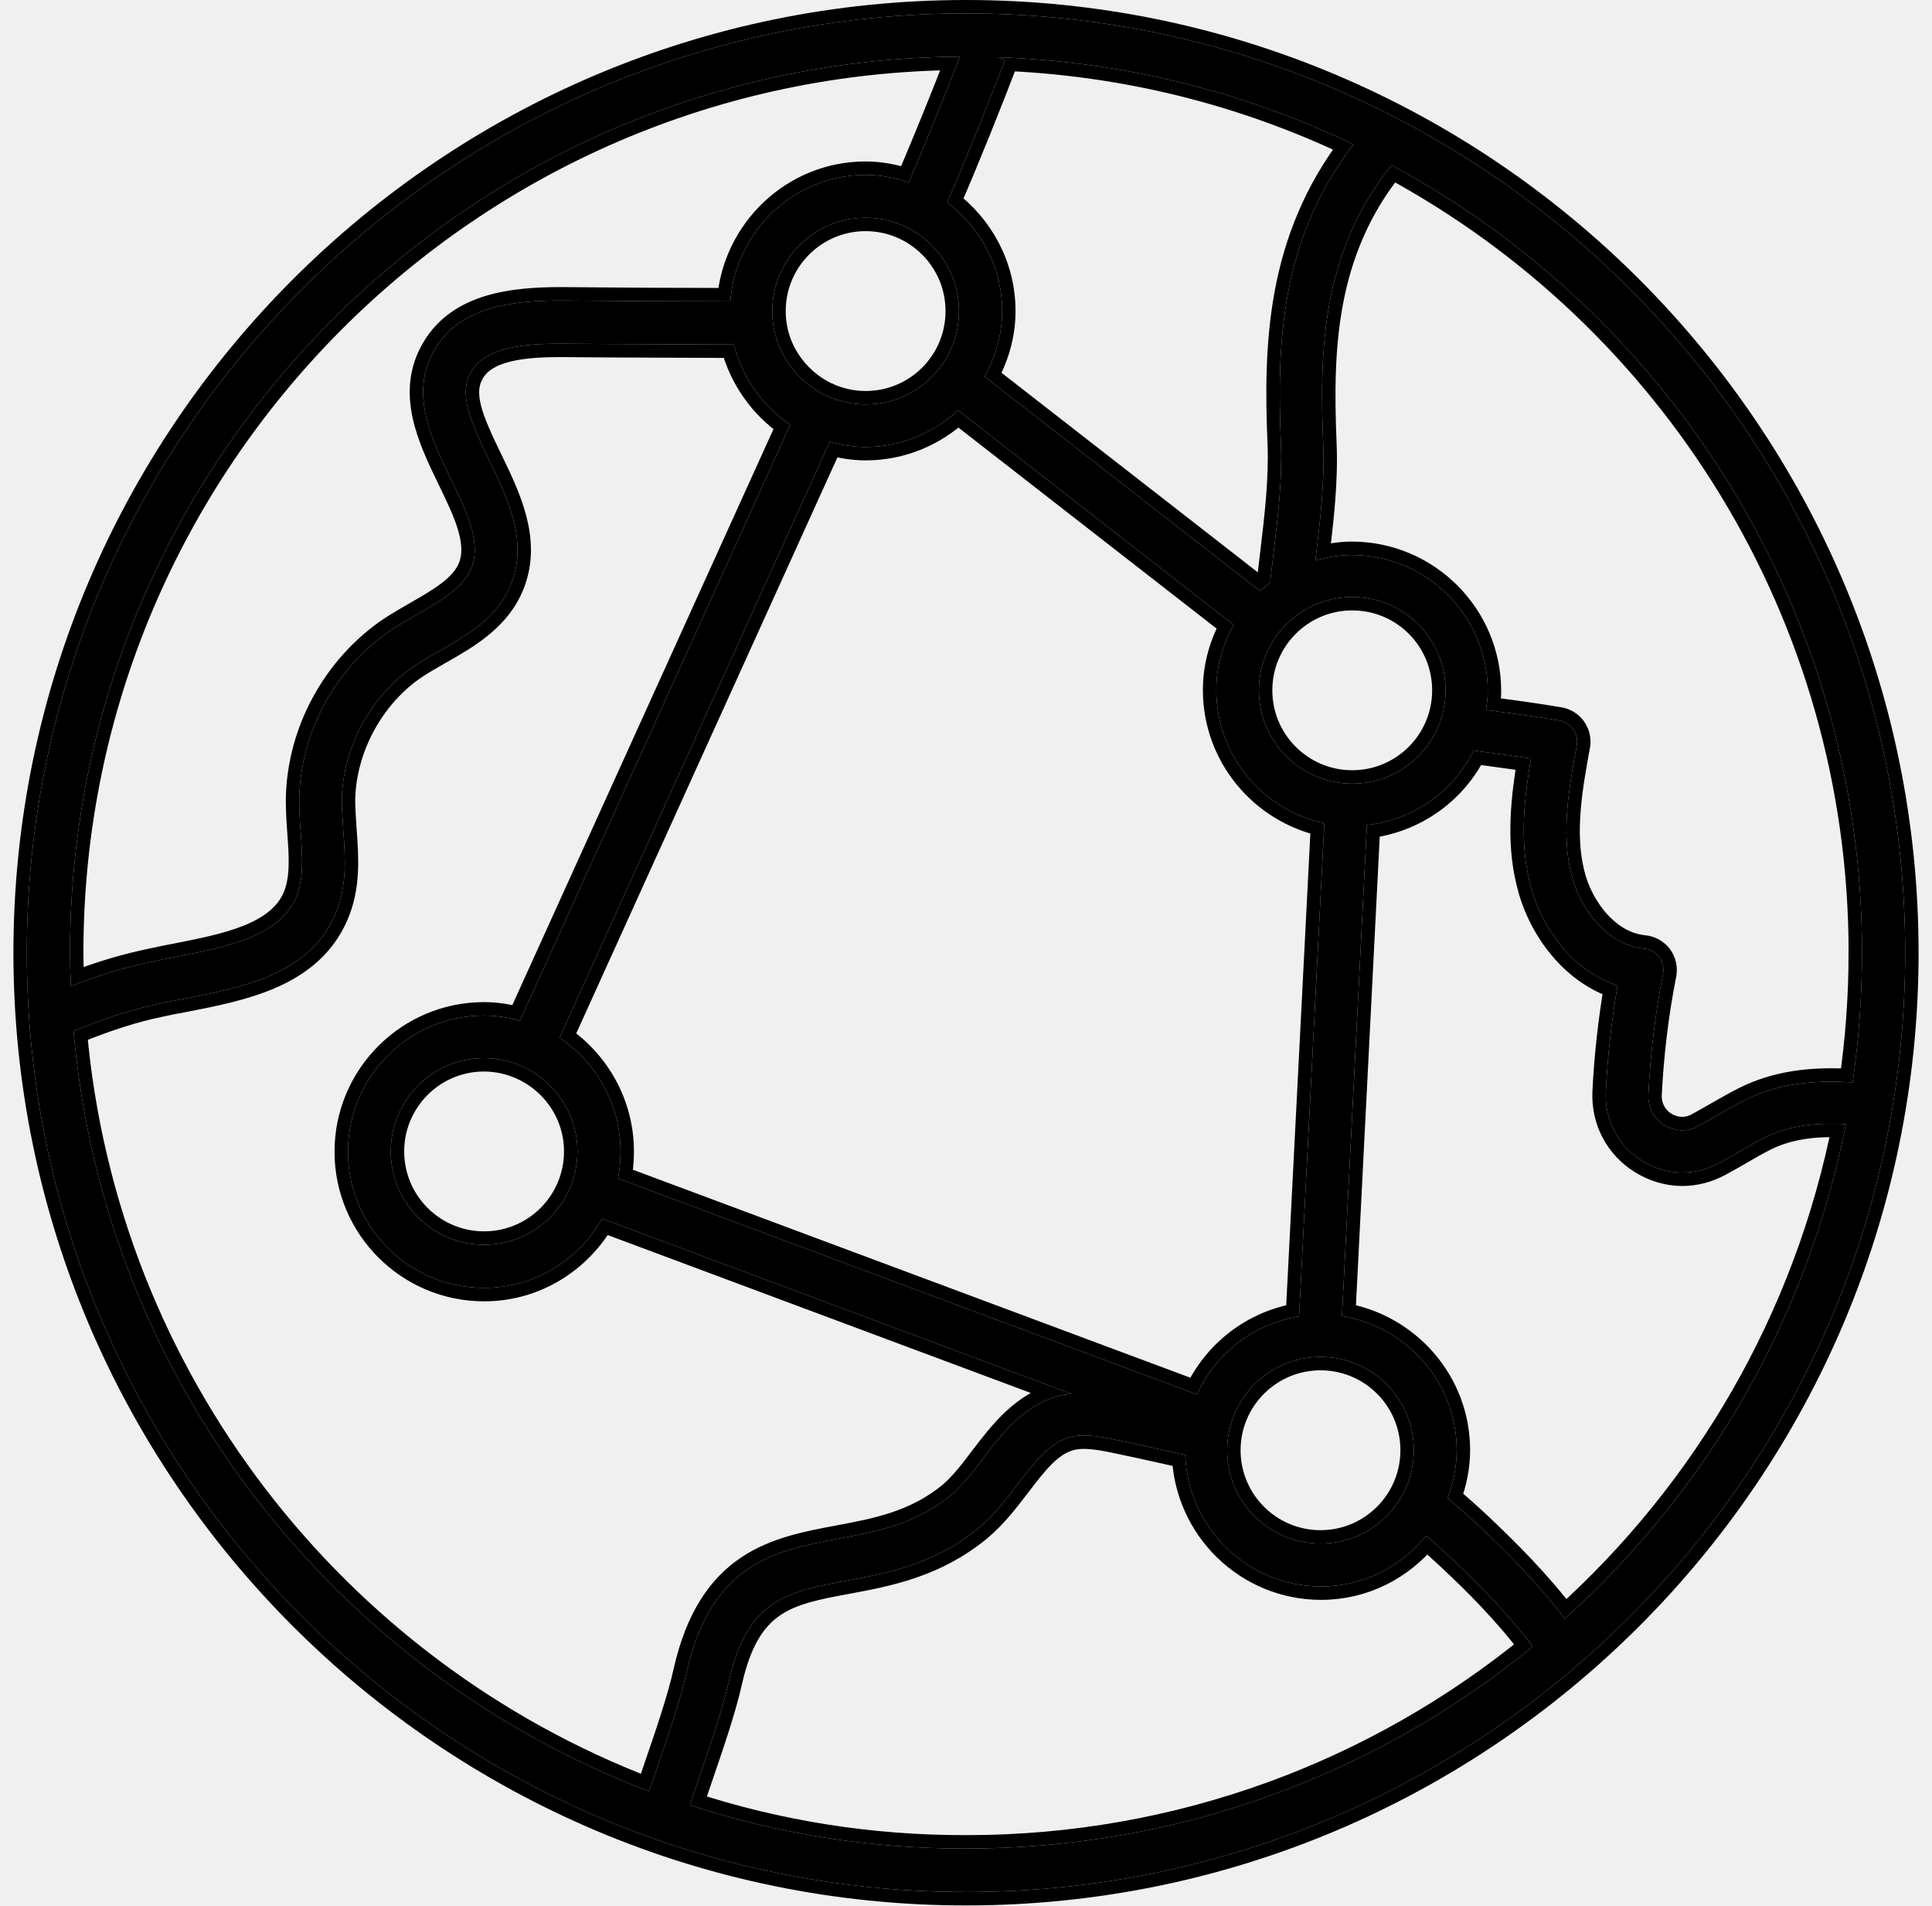
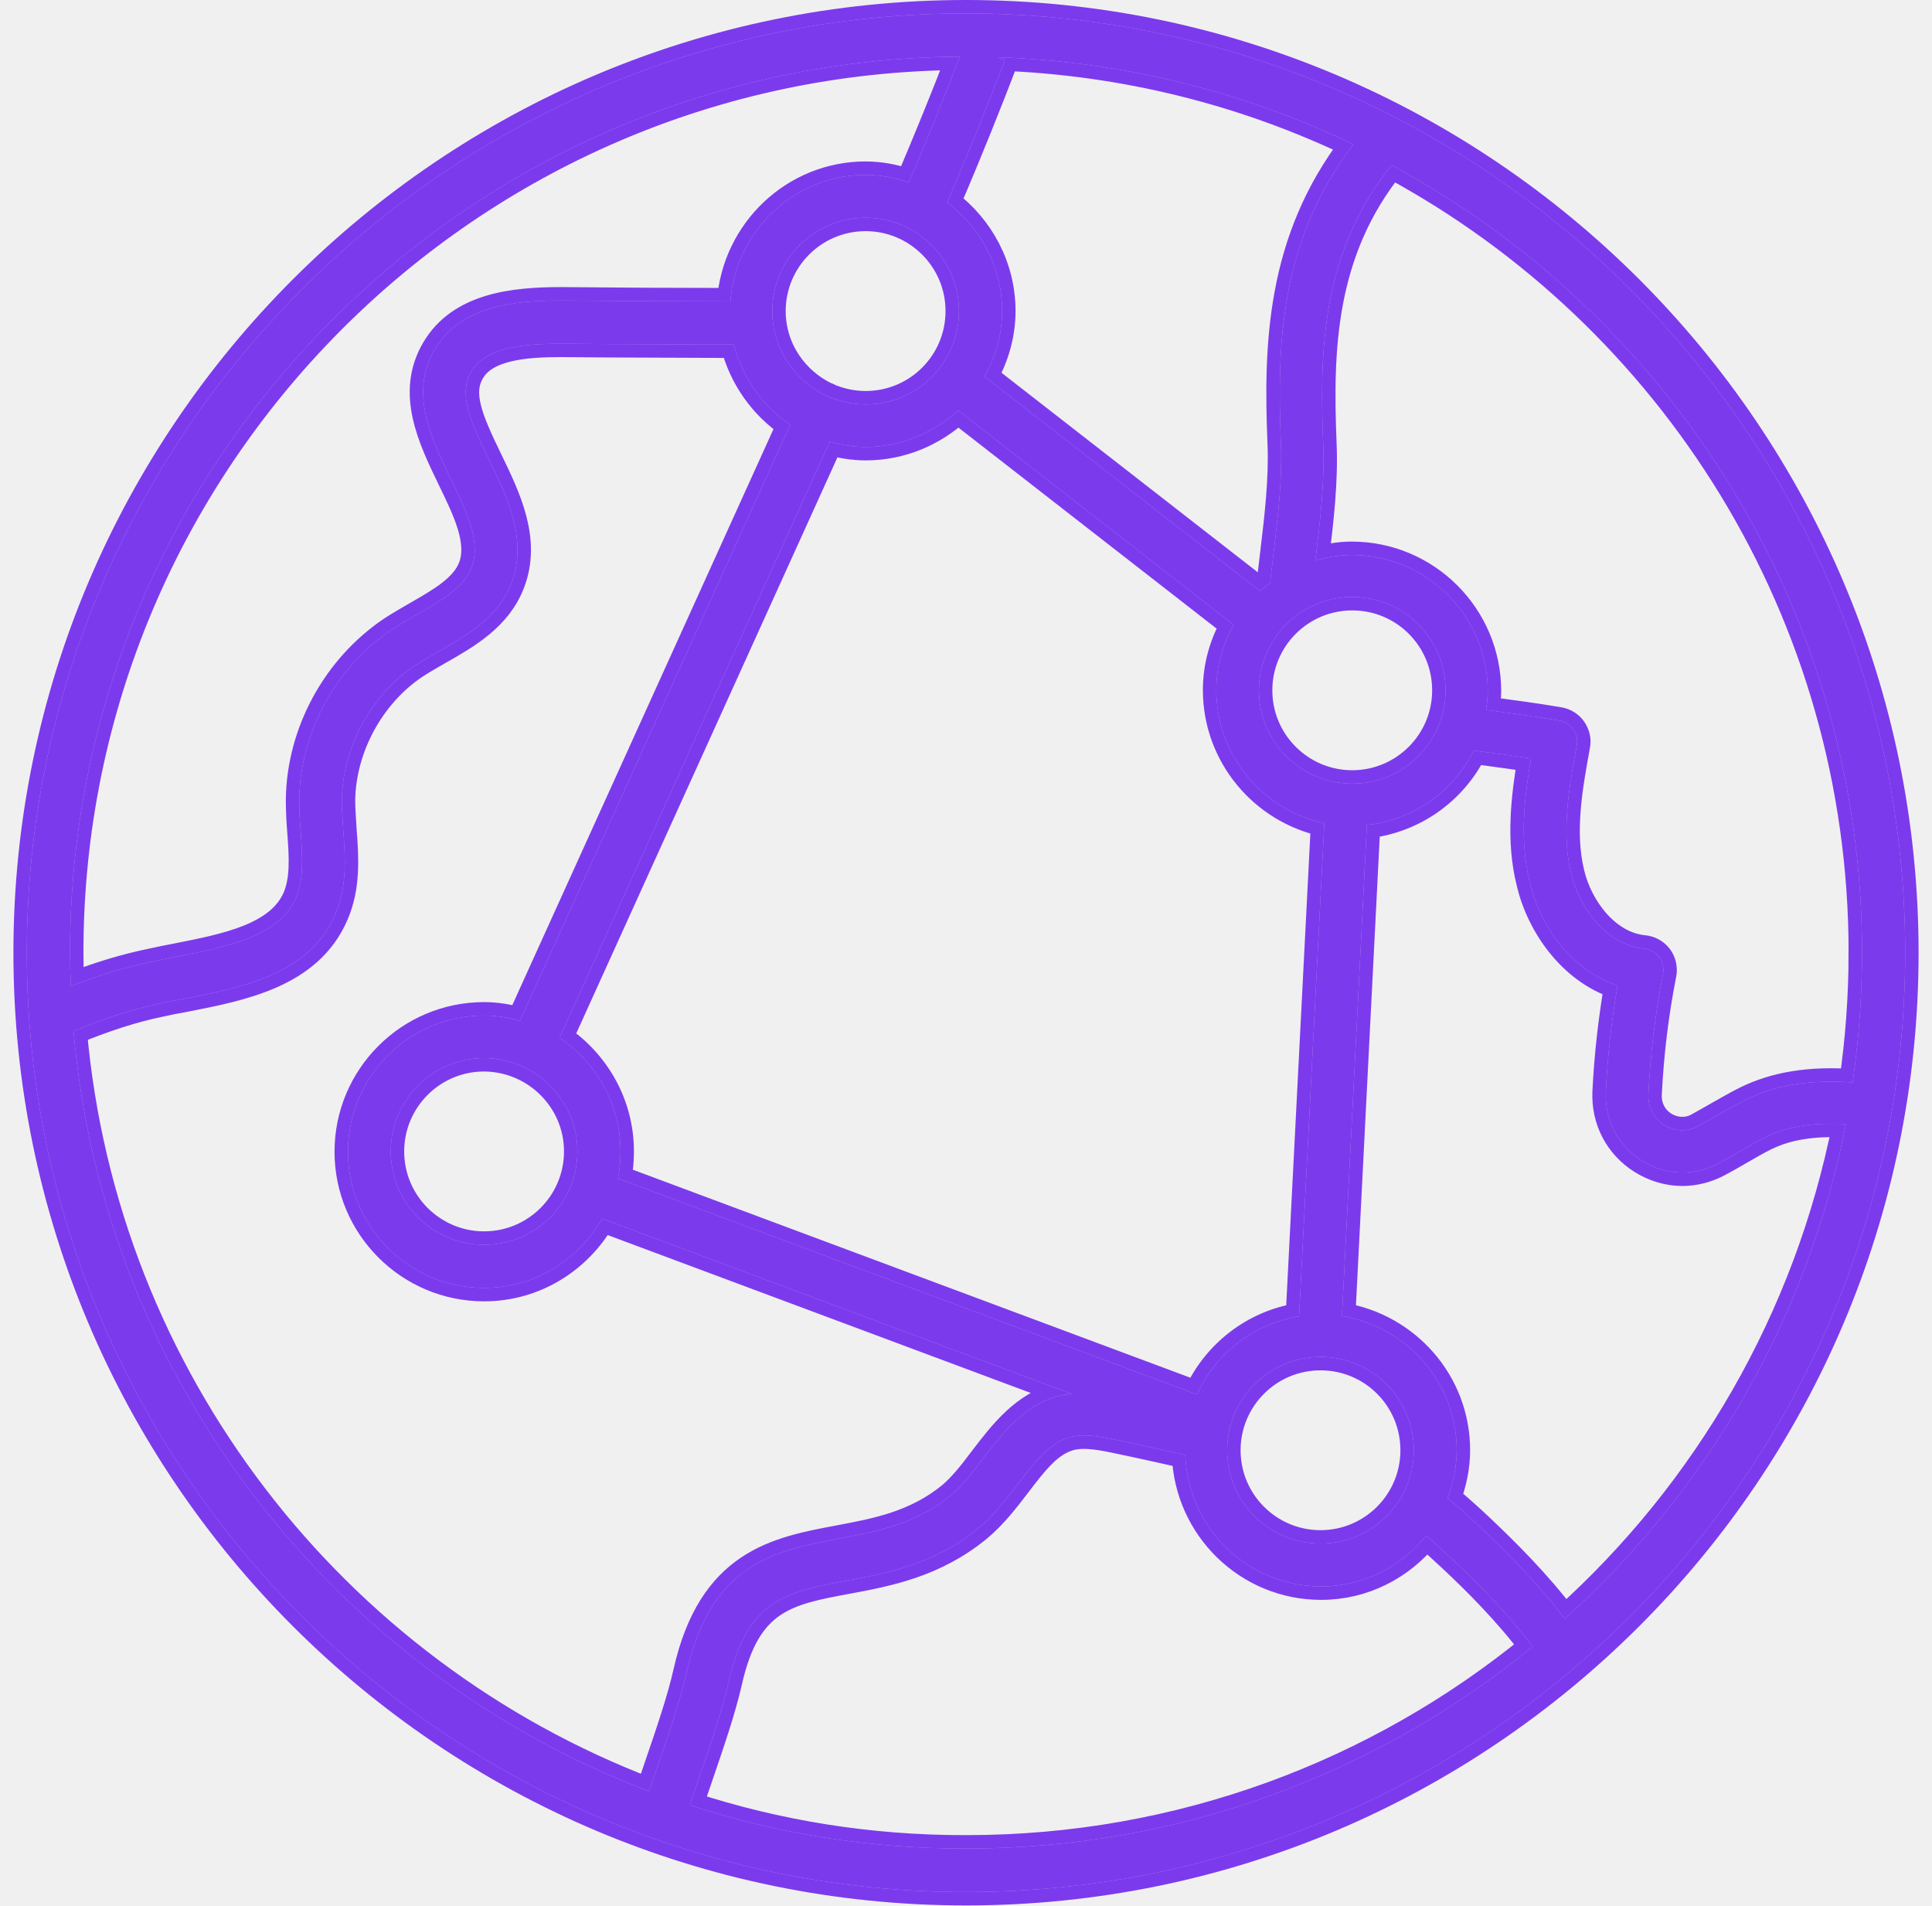
<svg xmlns="http://www.w3.org/2000/svg" width="72" height="71" viewBox="0 0 72 71" fill="none">
-   <mask id="path-1-outside-1_3195_716" maskUnits="userSpaceOnUse" x="0" y="-0.5" width="72" height="72" fill="black">
+   <mask id="path-1-outside-1_3195_716" maskUnits="userSpaceOnUse" x="0" y="-0.5" width="72" height="72" fill="#7c3aed">
    <rect fill="white" y="-0.5" width="72" height="72" />
    <path d="M36 0.5C16.707 0.5 1 16.206 1 35.5C1 54.794 16.695 70.5 36 70.5C55.305 70.5 71 54.805 71 35.5C71 16.195 55.294 0.5 36 0.5ZM69.391 35.5C69.391 37.141 69.271 38.748 69.041 40.334C67.466 40.225 66.176 40.422 65.049 40.98C64.721 41.144 64.382 41.341 64.032 41.538C63.78 41.68 63.54 41.822 63.277 41.964C62.884 42.183 62.413 42.161 62.02 41.92C61.637 41.68 61.418 41.264 61.429 40.805C61.505 39.252 61.691 37.731 61.976 36.299C62.02 36.08 61.965 35.839 61.834 35.664C61.702 35.489 61.495 35.369 61.265 35.347C59.887 35.215 58.858 33.837 58.552 32.547C58.169 30.994 58.487 29.287 58.76 27.778C58.804 27.57 58.749 27.352 58.629 27.177C58.508 27.001 58.312 26.882 58.104 26.848C57.207 26.695 56.299 26.575 55.38 26.455C55.413 26.225 55.445 25.995 55.445 25.755C55.445 22.954 53.17 20.68 50.37 20.68C49.9 20.68 49.451 20.767 49.014 20.887L49.025 20.833C49.201 19.4 49.375 17.923 49.31 16.501C49.168 13.023 49.266 9.381 51.858 6.155C62.304 11.788 69.392 22.835 69.392 35.5L69.391 35.5ZM49.211 57.517C47.297 57.517 45.733 55.964 45.733 54.039C45.733 52.125 47.286 50.561 49.211 50.561C51.136 50.561 52.689 52.114 52.689 54.039C52.69 55.953 51.136 57.517 49.211 57.517ZM48.413 49.051C46.707 49.325 45.296 50.441 44.607 51.961L23.027 43.911C23.093 43.583 23.125 43.255 23.125 42.905C23.125 41.144 22.218 39.59 20.851 38.672L30.924 16.458C31.35 16.578 31.799 16.655 32.258 16.655C33.593 16.655 34.796 16.13 35.703 15.288L45.974 23.283C45.569 24.005 45.328 24.825 45.328 25.711C45.328 28.15 47.056 30.184 49.353 30.676L48.413 49.051ZM21.519 42.904C21.519 44.818 19.966 46.382 18.041 46.382C16.127 46.382 14.563 44.829 14.563 42.904C14.563 40.99 16.116 39.426 18.041 39.426C19.955 39.438 21.519 40.99 21.519 42.904ZM28.781 11.591C28.781 9.677 30.334 8.113 32.259 8.113C34.173 8.113 35.737 9.666 35.737 11.591C35.737 13.516 34.184 15.069 32.259 15.069C31.756 15.069 31.286 14.96 30.859 14.774C30.848 14.763 30.838 14.752 30.826 14.752H30.805C29.613 14.183 28.781 12.991 28.781 11.591L28.781 11.591ZM37.181 2.131C41.917 2.295 46.401 3.443 50.438 5.379C47.692 8.966 47.583 12.849 47.736 16.535C47.791 17.826 47.627 19.236 47.463 20.604L47.342 21.621C47.342 21.642 47.353 21.675 47.353 21.697C47.222 21.806 47.08 21.905 46.96 22.025L36.69 14.03C37.094 13.308 37.346 12.477 37.346 11.591C37.346 9.94 36.537 8.474 35.3 7.544C36.11 5.663 36.81 3.902 37.455 2.229C37.346 2.207 37.269 2.163 37.182 2.13L37.181 2.131ZM50.394 29.2C48.48 29.2 46.916 27.647 46.916 25.723C46.916 23.808 48.469 22.245 50.394 22.245C52.319 22.245 53.872 23.798 53.872 25.723C53.872 27.647 52.308 29.2 50.394 29.2ZM35.771 2.109C35.202 3.596 34.568 5.149 33.868 6.8C33.354 6.625 32.818 6.516 32.26 6.516C29.591 6.516 27.415 8.605 27.218 11.23C25.119 11.23 23.018 11.219 20.919 11.197C19.114 11.197 17.145 11.416 16.205 13.013C15.242 14.642 16.073 16.338 16.795 17.836C17.386 19.05 17.944 20.199 17.572 21.151C17.277 21.894 16.445 22.376 15.57 22.879C15.231 23.076 14.903 23.261 14.586 23.469C12.508 24.869 11.184 27.287 11.152 29.791C11.152 30.196 11.173 30.611 11.207 31.027C11.272 31.913 11.327 32.755 11.031 33.455C10.397 34.898 8.45 35.281 6.558 35.653C6.252 35.708 5.946 35.774 5.65 35.839C4.688 36.036 3.692 36.331 2.643 36.747C2.62 36.32 2.609 35.916 2.609 35.5C2.609 17.169 17.462 2.24 35.771 2.109L35.771 2.109ZM2.741 38.421C3.889 37.95 4.95 37.601 5.967 37.393C6.252 37.327 6.547 37.272 6.853 37.217C9.04 36.791 11.523 36.309 12.485 34.089C12.944 33.039 12.868 31.956 12.791 30.918C12.77 30.546 12.737 30.174 12.737 29.813C12.769 27.855 13.83 25.898 15.46 24.804C15.745 24.618 16.051 24.443 16.357 24.268C17.396 23.677 18.567 23.01 19.058 21.731C19.682 20.123 18.905 18.537 18.227 17.137C17.494 15.627 17.078 14.654 17.571 13.834C18.107 12.926 19.561 12.806 20.907 12.806C23.05 12.827 25.195 12.827 27.349 12.838C27.666 14.074 28.421 15.135 29.449 15.824L19.376 38.037C18.95 37.917 18.501 37.84 18.042 37.84C15.242 37.84 12.967 40.115 12.967 42.915C12.967 45.715 15.242 47.99 18.042 47.99C19.934 47.99 21.563 46.941 22.439 45.409L39.938 51.939C39.785 51.961 39.643 51.972 39.49 52.005C38.166 52.343 37.357 53.404 36.635 54.345C36.242 54.87 35.859 55.362 35.432 55.723C34.12 56.795 32.665 57.069 31.265 57.331C28.925 57.768 26.507 58.228 25.589 62.307C25.37 63.292 24.943 64.549 24.484 65.884C24.386 66.168 24.287 66.453 24.189 66.748C12.464 62.285 3.878 51.403 2.741 38.42L2.741 38.421ZM25.709 67.262C25.807 66.967 25.905 66.671 26.004 66.387C26.474 65.008 26.923 63.718 27.163 62.646C27.852 59.594 29.329 59.31 31.571 58.895C33.102 58.61 34.83 58.282 36.459 56.948C37.039 56.466 37.488 55.876 37.925 55.307C38.56 54.476 39.107 53.754 39.894 53.546C40.452 53.404 41.152 53.557 41.764 53.688C42.563 53.853 43.361 54.038 44.171 54.214C44.269 56.926 46.489 59.114 49.235 59.114C50.821 59.114 52.221 58.37 53.15 57.221C53.456 57.483 53.752 57.757 54.047 58.03C55.009 58.927 56.169 60.087 57.12 61.355C51.367 66.058 44.017 68.88 36.023 68.88C32.413 68.891 28.947 68.323 25.709 67.262L25.709 67.262ZM58.312 60.317C57.306 58.982 56.103 57.79 55.118 56.86C54.746 56.511 54.353 56.16 53.948 55.821C54.156 55.263 54.287 54.662 54.287 54.038C54.287 51.511 52.428 49.433 50.011 49.04L50.94 30.742C52.69 30.545 54.167 29.484 54.922 27.964C55.633 28.062 56.354 28.161 57.055 28.259C56.814 29.681 56.617 31.321 57.011 32.885C57.372 34.438 58.531 36.156 60.281 36.724C60.063 38.004 59.909 39.338 59.844 40.694C59.8 41.734 60.292 42.685 61.178 43.243C61.648 43.538 62.173 43.692 62.698 43.692C63.157 43.692 63.628 43.571 64.054 43.342C64.317 43.2 64.59 43.047 64.853 42.893C65.17 42.707 65.476 42.532 65.782 42.379C66.603 41.974 67.576 41.821 68.79 41.887C67.358 49.15 63.596 55.57 58.312 60.318L58.312 60.317Z" />
  </mask>
-   <path d="M36 0.5C16.707 0.5 1 16.206 1 35.5C1 54.794 16.695 70.5 36 70.5C55.305 70.5 71 54.805 71 35.5C71 16.195 55.294 0.5 36 0.5ZM69.391 35.5C69.391 37.141 69.271 38.748 69.041 40.334C67.466 40.225 66.176 40.422 65.049 40.98C64.721 41.144 64.382 41.341 64.032 41.538C63.78 41.68 63.54 41.822 63.277 41.964C62.884 42.183 62.413 42.161 62.02 41.92C61.637 41.68 61.418 41.264 61.429 40.805C61.505 39.252 61.691 37.731 61.976 36.299C62.02 36.08 61.965 35.839 61.834 35.664C61.702 35.489 61.495 35.369 61.265 35.347C59.887 35.215 58.858 33.837 58.552 32.547C58.169 30.994 58.487 29.287 58.76 27.778C58.804 27.57 58.749 27.352 58.629 27.177C58.508 27.001 58.312 26.882 58.104 26.848C57.207 26.695 56.299 26.575 55.38 26.455C55.413 26.225 55.445 25.995 55.445 25.755C55.445 22.954 53.17 20.68 50.37 20.68C49.9 20.68 49.451 20.767 49.014 20.887L49.025 20.833C49.201 19.4 49.375 17.923 49.31 16.501C49.168 13.023 49.266 9.381 51.858 6.155C62.304 11.788 69.392 22.835 69.392 35.5L69.391 35.5ZM49.211 57.517C47.297 57.517 45.733 55.964 45.733 54.039C45.733 52.125 47.286 50.561 49.211 50.561C51.136 50.561 52.689 52.114 52.689 54.039C52.69 55.953 51.136 57.517 49.211 57.517ZM48.413 49.051C46.707 49.325 45.296 50.441 44.607 51.961L23.027 43.911C23.093 43.583 23.125 43.255 23.125 42.905C23.125 41.144 22.218 39.59 20.851 38.672L30.924 16.458C31.35 16.578 31.799 16.655 32.258 16.655C33.593 16.655 34.796 16.13 35.703 15.288L45.974 23.283C45.569 24.005 45.328 24.825 45.328 25.711C45.328 28.15 47.056 30.184 49.353 30.676L48.413 49.051ZM21.519 42.904C21.519 44.818 19.966 46.382 18.041 46.382C16.127 46.382 14.563 44.829 14.563 42.904C14.563 40.99 16.116 39.426 18.041 39.426C19.955 39.438 21.519 40.99 21.519 42.904ZM28.781 11.591C28.781 9.677 30.334 8.113 32.259 8.113C34.173 8.113 35.737 9.666 35.737 11.591C35.737 13.516 34.184 15.069 32.259 15.069C31.756 15.069 31.286 14.96 30.859 14.774C30.848 14.763 30.838 14.752 30.826 14.752H30.805C29.613 14.183 28.781 12.991 28.781 11.591L28.781 11.591ZM37.181 2.131C41.917 2.295 46.401 3.443 50.438 5.379C47.692 8.966 47.583 12.849 47.736 16.535C47.791 17.826 47.627 19.236 47.463 20.604L47.342 21.621C47.342 21.642 47.353 21.675 47.353 21.697C47.222 21.806 47.08 21.905 46.96 22.025L36.69 14.03C37.094 13.308 37.346 12.477 37.346 11.591C37.346 9.94 36.537 8.474 35.3 7.544C36.11 5.663 36.81 3.902 37.455 2.229C37.346 2.207 37.269 2.163 37.182 2.13L37.181 2.131ZM50.394 29.2C48.48 29.2 46.916 27.647 46.916 25.723C46.916 23.808 48.469 22.245 50.394 22.245C52.319 22.245 53.872 23.798 53.872 25.723C53.872 27.647 52.308 29.2 50.394 29.2ZM35.771 2.109C35.202 3.596 34.568 5.149 33.868 6.8C33.354 6.625 32.818 6.516 32.26 6.516C29.591 6.516 27.415 8.605 27.218 11.23C25.119 11.23 23.018 11.219 20.919 11.197C19.114 11.197 17.145 11.416 16.205 13.013C15.242 14.642 16.073 16.338 16.795 17.836C17.386 19.05 17.944 20.199 17.572 21.151C17.277 21.894 16.445 22.376 15.57 22.879C15.231 23.076 14.903 23.261 14.586 23.469C12.508 24.869 11.184 27.287 11.152 29.791C11.152 30.196 11.173 30.611 11.207 31.027C11.272 31.913 11.327 32.755 11.031 33.455C10.397 34.898 8.45 35.281 6.558 35.653C6.252 35.708 5.946 35.774 5.65 35.839C4.688 36.036 3.692 36.331 2.643 36.747C2.62 36.32 2.609 35.916 2.609 35.5C2.609 17.169 17.462 2.24 35.771 2.109L35.771 2.109ZM2.741 38.421C3.889 37.95 4.95 37.601 5.967 37.393C6.252 37.327 6.547 37.272 6.853 37.217C9.04 36.791 11.523 36.309 12.485 34.089C12.944 33.039 12.868 31.956 12.791 30.918C12.77 30.546 12.737 30.174 12.737 29.813C12.769 27.855 13.83 25.898 15.46 24.804C15.745 24.618 16.051 24.443 16.357 24.268C17.396 23.677 18.567 23.01 19.058 21.731C19.682 20.123 18.905 18.537 18.227 17.137C17.494 15.627 17.078 14.654 17.571 13.834C18.107 12.926 19.561 12.806 20.907 12.806C23.05 12.827 25.195 12.827 27.349 12.838C27.666 14.074 28.421 15.135 29.449 15.824L19.376 38.037C18.95 37.917 18.501 37.84 18.042 37.84C15.242 37.84 12.967 40.115 12.967 42.915C12.967 45.715 15.242 47.99 18.042 47.99C19.934 47.99 21.563 46.941 22.439 45.409L39.938 51.939C39.785 51.961 39.643 51.972 39.49 52.005C38.166 52.343 37.357 53.404 36.635 54.345C36.242 54.87 35.859 55.362 35.432 55.723C34.12 56.795 32.665 57.069 31.265 57.331C28.925 57.768 26.507 58.228 25.589 62.307C25.37 63.292 24.943 64.549 24.484 65.884C24.386 66.168 24.287 66.453 24.189 66.748C12.464 62.285 3.878 51.403 2.741 38.42L2.741 38.421ZM25.709 67.262C25.807 66.967 25.905 66.671 26.004 66.387C26.474 65.008 26.923 63.718 27.163 62.646C27.852 59.594 29.329 59.31 31.571 58.895C33.102 58.61 34.83 58.282 36.459 56.948C37.039 56.466 37.488 55.876 37.925 55.307C38.56 54.476 39.107 53.754 39.894 53.546C40.452 53.404 41.152 53.557 41.764 53.688C42.563 53.853 43.361 54.038 44.171 54.214C44.269 56.926 46.489 59.114 49.235 59.114C50.821 59.114 52.221 58.37 53.15 57.221C53.456 57.483 53.752 57.757 54.047 58.03C55.009 58.927 56.169 60.087 57.12 61.355C51.367 66.058 44.017 68.88 36.023 68.88C32.413 68.891 28.947 68.323 25.709 67.262L25.709 67.262ZM58.312 60.317C57.306 58.982 56.103 57.79 55.118 56.86C54.746 56.511 54.353 56.16 53.948 55.821C54.156 55.263 54.287 54.662 54.287 54.038C54.287 51.511 52.428 49.433 50.011 49.04L50.94 30.742C52.69 30.545 54.167 29.484 54.922 27.964C55.633 28.062 56.354 28.161 57.055 28.259C56.814 29.681 56.617 31.321 57.011 32.885C57.372 34.438 58.531 36.156 60.281 36.724C60.063 38.004 59.909 39.338 59.844 40.694C59.8 41.734 60.292 42.685 61.178 43.243C61.648 43.538 62.173 43.692 62.698 43.692C63.157 43.692 63.628 43.571 64.054 43.342C64.317 43.2 64.59 43.047 64.853 42.893C65.17 42.707 65.476 42.532 65.782 42.379C66.603 41.974 67.576 41.821 68.79 41.887C67.358 49.15 63.596 55.57 58.312 60.318L58.312 60.317Z" fill="black" />
-   <path d="M36 0.5C16.707 0.5 1 16.206 1 35.5C1 54.794 16.695 70.5 36 70.5C55.305 70.5 71 54.805 71 35.5C71 16.195 55.294 0.5 36 0.5ZM69.391 35.5C69.391 37.141 69.271 38.748 69.041 40.334C67.466 40.225 66.176 40.422 65.049 40.98C64.721 41.144 64.382 41.341 64.032 41.538C63.78 41.68 63.54 41.822 63.277 41.964C62.884 42.183 62.413 42.161 62.02 41.92C61.637 41.68 61.418 41.264 61.429 40.805C61.505 39.252 61.691 37.731 61.976 36.299C62.02 36.08 61.965 35.839 61.834 35.664C61.702 35.489 61.495 35.369 61.265 35.347C59.887 35.215 58.858 33.837 58.552 32.547C58.169 30.994 58.487 29.287 58.76 27.778C58.804 27.57 58.749 27.352 58.629 27.177C58.508 27.001 58.312 26.882 58.104 26.848C57.207 26.695 56.299 26.575 55.38 26.455C55.413 26.225 55.445 25.995 55.445 25.755C55.445 22.954 53.17 20.68 50.37 20.68C49.9 20.68 49.451 20.767 49.014 20.887L49.025 20.833C49.201 19.4 49.375 17.923 49.31 16.501C49.168 13.023 49.266 9.381 51.858 6.155C62.304 11.788 69.392 22.835 69.392 35.5L69.391 35.5ZM49.211 57.517C47.297 57.517 45.733 55.964 45.733 54.039C45.733 52.125 47.286 50.561 49.211 50.561C51.136 50.561 52.689 52.114 52.689 54.039C52.69 55.953 51.136 57.517 49.211 57.517ZM48.413 49.051C46.707 49.325 45.296 50.441 44.607 51.961L23.027 43.911C23.093 43.583 23.125 43.255 23.125 42.905C23.125 41.144 22.218 39.59 20.851 38.672L30.924 16.458C31.35 16.578 31.799 16.655 32.258 16.655C33.593 16.655 34.796 16.13 35.703 15.288L45.974 23.283C45.569 24.005 45.328 24.825 45.328 25.711C45.328 28.15 47.056 30.184 49.353 30.676L48.413 49.051ZM21.519 42.904C21.519 44.818 19.966 46.382 18.041 46.382C16.127 46.382 14.563 44.829 14.563 42.904C14.563 40.99 16.116 39.426 18.041 39.426C19.955 39.438 21.519 40.99 21.519 42.904ZM28.781 11.591C28.781 9.677 30.334 8.113 32.259 8.113C34.173 8.113 35.737 9.666 35.737 11.591C35.737 13.516 34.184 15.069 32.259 15.069C31.756 15.069 31.286 14.96 30.859 14.774C30.848 14.763 30.838 14.752 30.826 14.752H30.805C29.613 14.183 28.781 12.991 28.781 11.591L28.781 11.591ZM37.181 2.131C41.917 2.295 46.401 3.443 50.438 5.379C47.692 8.966 47.583 12.849 47.736 16.535C47.791 17.826 47.627 19.236 47.463 20.604L47.342 21.621C47.342 21.642 47.353 21.675 47.353 21.697C47.222 21.806 47.08 21.905 46.96 22.025L36.69 14.03C37.094 13.308 37.346 12.477 37.346 11.591C37.346 9.94 36.537 8.474 35.3 7.544C36.11 5.663 36.81 3.902 37.455 2.229C37.346 2.207 37.269 2.163 37.182 2.13L37.181 2.131ZM50.394 29.2C48.48 29.2 46.916 27.647 46.916 25.723C46.916 23.808 48.469 22.245 50.394 22.245C52.319 22.245 53.872 23.798 53.872 25.723C53.872 27.647 52.308 29.2 50.394 29.2ZM35.771 2.109C35.202 3.596 34.568 5.149 33.868 6.8C33.354 6.625 32.818 6.516 32.26 6.516C29.591 6.516 27.415 8.605 27.218 11.23C25.119 11.23 23.018 11.219 20.919 11.197C19.114 11.197 17.145 11.416 16.205 13.013C15.242 14.642 16.073 16.338 16.795 17.836C17.386 19.05 17.944 20.199 17.572 21.151C17.277 21.894 16.445 22.376 15.57 22.879C15.231 23.076 14.903 23.261 14.586 23.469C12.508 24.869 11.184 27.287 11.152 29.791C11.152 30.196 11.173 30.611 11.207 31.027C11.272 31.913 11.327 32.755 11.031 33.455C10.397 34.898 8.45 35.281 6.558 35.653C6.252 35.708 5.946 35.774 5.65 35.839C4.688 36.036 3.692 36.331 2.643 36.747C2.62 36.32 2.609 35.916 2.609 35.5C2.609 17.169 17.462 2.24 35.771 2.109L35.771 2.109ZM2.741 38.421C3.889 37.95 4.95 37.601 5.967 37.393C6.252 37.327 6.547 37.272 6.853 37.217C9.04 36.791 11.523 36.309 12.485 34.089C12.944 33.039 12.868 31.956 12.791 30.918C12.77 30.546 12.737 30.174 12.737 29.813C12.769 27.855 13.83 25.898 15.46 24.804C15.745 24.618 16.051 24.443 16.357 24.268C17.396 23.677 18.567 23.01 19.058 21.731C19.682 20.123 18.905 18.537 18.227 17.137C17.494 15.627 17.078 14.654 17.571 13.834C18.107 12.926 19.561 12.806 20.907 12.806C23.05 12.827 25.195 12.827 27.349 12.838C27.666 14.074 28.421 15.135 29.449 15.824L19.376 38.037C18.95 37.917 18.501 37.84 18.042 37.84C15.242 37.84 12.967 40.115 12.967 42.915C12.967 45.715 15.242 47.99 18.042 47.99C19.934 47.99 21.563 46.941 22.439 45.409L39.938 51.939C39.785 51.961 39.643 51.972 39.49 52.005C38.166 52.343 37.357 53.404 36.635 54.345C36.242 54.87 35.859 55.362 35.432 55.723C34.12 56.795 32.665 57.069 31.265 57.331C28.925 57.768 26.507 58.228 25.589 62.307C25.37 63.292 24.943 64.549 24.484 65.884C24.386 66.168 24.287 66.453 24.189 66.748C12.464 62.285 3.878 51.403 2.741 38.42L2.741 38.421ZM25.709 67.262C25.807 66.967 25.905 66.671 26.004 66.387C26.474 65.008 26.923 63.718 27.163 62.646C27.852 59.594 29.329 59.31 31.571 58.895C33.102 58.61 34.83 58.282 36.459 56.948C37.039 56.466 37.488 55.876 37.925 55.307C38.56 54.476 39.107 53.754 39.894 53.546C40.452 53.404 41.152 53.557 41.764 53.688C42.563 53.853 43.361 54.038 44.171 54.214C44.269 56.926 46.489 59.114 49.235 59.114C50.821 59.114 52.221 58.37 53.15 57.221C53.456 57.483 53.752 57.757 54.047 58.03C55.009 58.927 56.169 60.087 57.12 61.355C51.367 66.058 44.017 68.88 36.023 68.88C32.413 68.891 28.947 68.323 25.709 67.262L25.709 67.262ZM58.312 60.317C57.306 58.982 56.103 57.79 55.118 56.86C54.746 56.511 54.353 56.16 53.948 55.821C54.156 55.263 54.287 54.662 54.287 54.038C54.287 51.511 52.428 49.433 50.011 49.04L50.94 30.742C52.69 30.545 54.167 29.484 54.922 27.964C55.633 28.062 56.354 28.161 57.055 28.259C56.814 29.681 56.617 31.321 57.011 32.885C57.372 34.438 58.531 36.156 60.281 36.724C60.063 38.004 59.909 39.338 59.844 40.694C59.8 41.734 60.292 42.685 61.178 43.243C61.648 43.538 62.173 43.692 62.698 43.692C63.157 43.692 63.628 43.571 64.054 43.342C64.317 43.2 64.59 43.047 64.853 42.893C65.17 42.707 65.476 42.532 65.782 42.379C66.603 41.974 67.576 41.821 68.79 41.887C67.358 49.15 63.596 55.57 58.312 60.318L58.312 60.317Z" stroke="black" mask="url(#path-1-outside-1_3195_716)" />
+   <path d="M36 0.5C16.707 0.5 1 16.206 1 35.5C1 54.794 16.695 70.5 36 70.5C55.305 70.5 71 54.805 71 35.5C71 16.195 55.294 0.5 36 0.5ZM69.391 35.5C69.391 37.141 69.271 38.748 69.041 40.334C67.466 40.225 66.176 40.422 65.049 40.98C64.721 41.144 64.382 41.341 64.032 41.538C63.78 41.68 63.54 41.822 63.277 41.964C62.884 42.183 62.413 42.161 62.02 41.92C61.637 41.68 61.418 41.264 61.429 40.805C61.505 39.252 61.691 37.731 61.976 36.299C62.02 36.08 61.965 35.839 61.834 35.664C61.702 35.489 61.495 35.369 61.265 35.347C59.887 35.215 58.858 33.837 58.552 32.547C58.169 30.994 58.487 29.287 58.76 27.778C58.804 27.57 58.749 27.352 58.629 27.177C58.508 27.001 58.312 26.882 58.104 26.848C57.207 26.695 56.299 26.575 55.38 26.455C55.413 26.225 55.445 25.995 55.445 25.755C55.445 22.954 53.17 20.68 50.37 20.68C49.9 20.68 49.451 20.767 49.014 20.887L49.025 20.833C49.201 19.4 49.375 17.923 49.31 16.501C49.168 13.023 49.266 9.381 51.858 6.155C62.304 11.788 69.392 22.835 69.392 35.5L69.391 35.5ZM49.211 57.517C47.297 57.517 45.733 55.964 45.733 54.039C45.733 52.125 47.286 50.561 49.211 50.561C51.136 50.561 52.689 52.114 52.689 54.039C52.69 55.953 51.136 57.517 49.211 57.517ZM48.413 49.051C46.707 49.325 45.296 50.441 44.607 51.961L23.027 43.911C23.093 43.583 23.125 43.255 23.125 42.905C23.125 41.144 22.218 39.59 20.851 38.672L30.924 16.458C31.35 16.578 31.799 16.655 32.258 16.655C33.593 16.655 34.796 16.13 35.703 15.288L45.974 23.283C45.569 24.005 45.328 24.825 45.328 25.711C45.328 28.15 47.056 30.184 49.353 30.676L48.413 49.051ZM21.519 42.904C21.519 44.818 19.966 46.382 18.041 46.382C16.127 46.382 14.563 44.829 14.563 42.904C14.563 40.99 16.116 39.426 18.041 39.426C19.955 39.438 21.519 40.99 21.519 42.904ZM28.781 11.591C28.781 9.677 30.334 8.113 32.259 8.113C34.173 8.113 35.737 9.666 35.737 11.591C35.737 13.516 34.184 15.069 32.259 15.069C31.756 15.069 31.286 14.96 30.859 14.774C30.848 14.763 30.838 14.752 30.826 14.752H30.805C29.613 14.183 28.781 12.991 28.781 11.591L28.781 11.591ZM37.181 2.131C41.917 2.295 46.401 3.443 50.438 5.379C47.692 8.966 47.583 12.849 47.736 16.535C47.791 17.826 47.627 19.236 47.463 20.604L47.342 21.621C47.342 21.642 47.353 21.675 47.353 21.697C47.222 21.806 47.08 21.905 46.96 22.025L36.69 14.03C37.094 13.308 37.346 12.477 37.346 11.591C37.346 9.94 36.537 8.474 35.3 7.544C36.11 5.663 36.81 3.902 37.455 2.229C37.346 2.207 37.269 2.163 37.182 2.13L37.181 2.131ZM50.394 29.2C48.48 29.2 46.916 27.647 46.916 25.723C46.916 23.808 48.469 22.245 50.394 22.245C52.319 22.245 53.872 23.798 53.872 25.723C53.872 27.647 52.308 29.2 50.394 29.2ZM35.771 2.109C35.202 3.596 34.568 5.149 33.868 6.8C33.354 6.625 32.818 6.516 32.26 6.516C29.591 6.516 27.415 8.605 27.218 11.23C25.119 11.23 23.018 11.219 20.919 11.197C19.114 11.197 17.145 11.416 16.205 13.013C15.242 14.642 16.073 16.338 16.795 17.836C17.386 19.05 17.944 20.199 17.572 21.151C17.277 21.894 16.445 22.376 15.57 22.879C15.231 23.076 14.903 23.261 14.586 23.469C12.508 24.869 11.184 27.287 11.152 29.791C11.152 30.196 11.173 30.611 11.207 31.027C11.272 31.913 11.327 32.755 11.031 33.455C10.397 34.898 8.45 35.281 6.558 35.653C6.252 35.708 5.946 35.774 5.65 35.839C4.688 36.036 3.692 36.331 2.643 36.747C2.62 36.32 2.609 35.916 2.609 35.5C2.609 17.169 17.462 2.24 35.771 2.109L35.771 2.109ZM2.741 38.421C3.889 37.95 4.95 37.601 5.967 37.393C6.252 37.327 6.547 37.272 6.853 37.217C9.04 36.791 11.523 36.309 12.485 34.089C12.944 33.039 12.868 31.956 12.791 30.918C12.77 30.546 12.737 30.174 12.737 29.813C12.769 27.855 13.83 25.898 15.46 24.804C15.745 24.618 16.051 24.443 16.357 24.268C17.396 23.677 18.567 23.01 19.058 21.731C19.682 20.123 18.905 18.537 18.227 17.137C17.494 15.627 17.078 14.654 17.571 13.834C18.107 12.926 19.561 12.806 20.907 12.806C23.05 12.827 25.195 12.827 27.349 12.838C27.666 14.074 28.421 15.135 29.449 15.824L19.376 38.037C18.95 37.917 18.501 37.84 18.042 37.84C15.242 37.84 12.967 40.115 12.967 42.915C12.967 45.715 15.242 47.99 18.042 47.99C19.934 47.99 21.563 46.941 22.439 45.409L39.938 51.939C39.785 51.961 39.643 51.972 39.49 52.005C38.166 52.343 37.357 53.404 36.635 54.345C36.242 54.87 35.859 55.362 35.432 55.723C34.12 56.795 32.665 57.069 31.265 57.331C28.925 57.768 26.507 58.228 25.589 62.307C25.37 63.292 24.943 64.549 24.484 65.884C24.386 66.168 24.287 66.453 24.189 66.748C12.464 62.285 3.878 51.403 2.741 38.42L2.741 38.421ZM25.709 67.262C25.807 66.967 25.905 66.671 26.004 66.387C26.474 65.008 26.923 63.718 27.163 62.646C27.852 59.594 29.329 59.31 31.571 58.895C33.102 58.61 34.83 58.282 36.459 56.948C37.039 56.466 37.488 55.876 37.925 55.307C38.56 54.476 39.107 53.754 39.894 53.546C40.452 53.404 41.152 53.557 41.764 53.688C42.563 53.853 43.361 54.038 44.171 54.214C44.269 56.926 46.489 59.114 49.235 59.114C50.821 59.114 52.221 58.37 53.15 57.221C53.456 57.483 53.752 57.757 54.047 58.03C55.009 58.927 56.169 60.087 57.12 61.355C51.367 66.058 44.017 68.88 36.023 68.88C32.413 68.891 28.947 68.323 25.709 67.262L25.709 67.262ZM58.312 60.317C57.306 58.982 56.103 57.79 55.118 56.86C54.746 56.511 54.353 56.16 53.948 55.821C54.156 55.263 54.287 54.662 54.287 54.038C54.287 51.511 52.428 49.433 50.011 49.04L50.94 30.742C52.69 30.545 54.167 29.484 54.922 27.964C55.633 28.062 56.354 28.161 57.055 28.259C56.814 29.681 56.617 31.321 57.011 32.885C57.372 34.438 58.531 36.156 60.281 36.724C60.063 38.004 59.909 39.338 59.844 40.694C59.8 41.734 60.292 42.685 61.178 43.243C61.648 43.538 62.173 43.692 62.698 43.692C63.157 43.692 63.628 43.571 64.054 43.342C64.317 43.2 64.59 43.047 64.853 42.893C65.17 42.707 65.476 42.532 65.782 42.379C66.603 41.974 67.576 41.821 68.79 41.887C67.358 49.15 63.596 55.57 58.312 60.318L58.312 60.317Z" fill="#7c3aed" />
+   <path d="M36 0.5C16.707 0.5 1 16.206 1 35.5C1 54.794 16.695 70.5 36 70.5C55.305 70.5 71 54.805 71 35.5C71 16.195 55.294 0.5 36 0.5ZM69.391 35.5C69.391 37.141 69.271 38.748 69.041 40.334C67.466 40.225 66.176 40.422 65.049 40.98C64.721 41.144 64.382 41.341 64.032 41.538C63.78 41.68 63.54 41.822 63.277 41.964C62.884 42.183 62.413 42.161 62.02 41.92C61.637 41.68 61.418 41.264 61.429 40.805C61.505 39.252 61.691 37.731 61.976 36.299C62.02 36.08 61.965 35.839 61.834 35.664C61.702 35.489 61.495 35.369 61.265 35.347C59.887 35.215 58.858 33.837 58.552 32.547C58.169 30.994 58.487 29.287 58.76 27.778C58.804 27.57 58.749 27.352 58.629 27.177C58.508 27.001 58.312 26.882 58.104 26.848C57.207 26.695 56.299 26.575 55.38 26.455C55.413 26.225 55.445 25.995 55.445 25.755C55.445 22.954 53.17 20.68 50.37 20.68C49.9 20.68 49.451 20.767 49.014 20.887L49.025 20.833C49.201 19.4 49.375 17.923 49.31 16.501C49.168 13.023 49.266 9.381 51.858 6.155C62.304 11.788 69.392 22.835 69.392 35.5L69.391 35.5ZM49.211 57.517C47.297 57.517 45.733 55.964 45.733 54.039C45.733 52.125 47.286 50.561 49.211 50.561C51.136 50.561 52.689 52.114 52.689 54.039C52.69 55.953 51.136 57.517 49.211 57.517ZM48.413 49.051C46.707 49.325 45.296 50.441 44.607 51.961L23.027 43.911C23.093 43.583 23.125 43.255 23.125 42.905C23.125 41.144 22.218 39.59 20.851 38.672L30.924 16.458C31.35 16.578 31.799 16.655 32.258 16.655C33.593 16.655 34.796 16.13 35.703 15.288L45.974 23.283C45.569 24.005 45.328 24.825 45.328 25.711C45.328 28.15 47.056 30.184 49.353 30.676L48.413 49.051ZM21.519 42.904C21.519 44.818 19.966 46.382 18.041 46.382C16.127 46.382 14.563 44.829 14.563 42.904C14.563 40.99 16.116 39.426 18.041 39.426C19.955 39.438 21.519 40.99 21.519 42.904ZM28.781 11.591C28.781 9.677 30.334 8.113 32.259 8.113C34.173 8.113 35.737 9.666 35.737 11.591C35.737 13.516 34.184 15.069 32.259 15.069C31.756 15.069 31.286 14.96 30.859 14.774C30.848 14.763 30.838 14.752 30.826 14.752H30.805C29.613 14.183 28.781 12.991 28.781 11.591L28.781 11.591ZM37.181 2.131C41.917 2.295 46.401 3.443 50.438 5.379C47.692 8.966 47.583 12.849 47.736 16.535C47.791 17.826 47.627 19.236 47.463 20.604L47.342 21.621C47.342 21.642 47.353 21.675 47.353 21.697C47.222 21.806 47.08 21.905 46.96 22.025L36.69 14.03C37.094 13.308 37.346 12.477 37.346 11.591C37.346 9.94 36.537 8.474 35.3 7.544C36.11 5.663 36.81 3.902 37.455 2.229C37.346 2.207 37.269 2.163 37.182 2.13L37.181 2.131ZM50.394 29.2C48.48 29.2 46.916 27.647 46.916 25.723C46.916 23.808 48.469 22.245 50.394 22.245C52.319 22.245 53.872 23.798 53.872 25.723C53.872 27.647 52.308 29.2 50.394 29.2ZM35.771 2.109C35.202 3.596 34.568 5.149 33.868 6.8C33.354 6.625 32.818 6.516 32.26 6.516C29.591 6.516 27.415 8.605 27.218 11.23C25.119 11.23 23.018 11.219 20.919 11.197C19.114 11.197 17.145 11.416 16.205 13.013C15.242 14.642 16.073 16.338 16.795 17.836C17.386 19.05 17.944 20.199 17.572 21.151C17.277 21.894 16.445 22.376 15.57 22.879C15.231 23.076 14.903 23.261 14.586 23.469C12.508 24.869 11.184 27.287 11.152 29.791C11.152 30.196 11.173 30.611 11.207 31.027C11.272 31.913 11.327 32.755 11.031 33.455C10.397 34.898 8.45 35.281 6.558 35.653C6.252 35.708 5.946 35.774 5.65 35.839C4.688 36.036 3.692 36.331 2.643 36.747C2.62 36.32 2.609 35.916 2.609 35.5C2.609 17.169 17.462 2.24 35.771 2.109L35.771 2.109ZM2.741 38.421C3.889 37.95 4.95 37.601 5.967 37.393C6.252 37.327 6.547 37.272 6.853 37.217C9.04 36.791 11.523 36.309 12.485 34.089C12.944 33.039 12.868 31.956 12.791 30.918C12.77 30.546 12.737 30.174 12.737 29.813C12.769 27.855 13.83 25.898 15.46 24.804C15.745 24.618 16.051 24.443 16.357 24.268C17.396 23.677 18.567 23.01 19.058 21.731C19.682 20.123 18.905 18.537 18.227 17.137C17.494 15.627 17.078 14.654 17.571 13.834C18.107 12.926 19.561 12.806 20.907 12.806C23.05 12.827 25.195 12.827 27.349 12.838C27.666 14.074 28.421 15.135 29.449 15.824L19.376 38.037C18.95 37.917 18.501 37.84 18.042 37.84C15.242 37.84 12.967 40.115 12.967 42.915C12.967 45.715 15.242 47.99 18.042 47.99C19.934 47.99 21.563 46.941 22.439 45.409L39.938 51.939C39.785 51.961 39.643 51.972 39.49 52.005C38.166 52.343 37.357 53.404 36.635 54.345C36.242 54.87 35.859 55.362 35.432 55.723C34.12 56.795 32.665 57.069 31.265 57.331C28.925 57.768 26.507 58.228 25.589 62.307C25.37 63.292 24.943 64.549 24.484 65.884C24.386 66.168 24.287 66.453 24.189 66.748C12.464 62.285 3.878 51.403 2.741 38.42L2.741 38.421ZM25.709 67.262C25.807 66.967 25.905 66.671 26.004 66.387C26.474 65.008 26.923 63.718 27.163 62.646C27.852 59.594 29.329 59.31 31.571 58.895C33.102 58.61 34.83 58.282 36.459 56.948C37.039 56.466 37.488 55.876 37.925 55.307C38.56 54.476 39.107 53.754 39.894 53.546C40.452 53.404 41.152 53.557 41.764 53.688C42.563 53.853 43.361 54.038 44.171 54.214C44.269 56.926 46.489 59.114 49.235 59.114C50.821 59.114 52.221 58.37 53.15 57.221C53.456 57.483 53.752 57.757 54.047 58.03C55.009 58.927 56.169 60.087 57.12 61.355C51.367 66.058 44.017 68.88 36.023 68.88C32.413 68.891 28.947 68.323 25.709 67.262L25.709 67.262ZM58.312 60.317C57.306 58.982 56.103 57.79 55.118 56.86C54.746 56.511 54.353 56.16 53.948 55.821C54.156 55.263 54.287 54.662 54.287 54.038C54.287 51.511 52.428 49.433 50.011 49.04L50.94 30.742C52.69 30.545 54.167 29.484 54.922 27.964C55.633 28.062 56.354 28.161 57.055 28.259C56.814 29.681 56.617 31.321 57.011 32.885C57.372 34.438 58.531 36.156 60.281 36.724C60.063 38.004 59.909 39.338 59.844 40.694C59.8 41.734 60.292 42.685 61.178 43.243C61.648 43.538 62.173 43.692 62.698 43.692C63.157 43.692 63.628 43.571 64.054 43.342C64.317 43.2 64.59 43.047 64.853 42.893C65.17 42.707 65.476 42.532 65.782 42.379C66.603 41.974 67.576 41.821 68.79 41.887C67.358 49.15 63.596 55.57 58.312 60.318L58.312 60.317Z" stroke="#7c3aed" mask="url(#path-1-outside-1_3195_716)" />
</svg>
